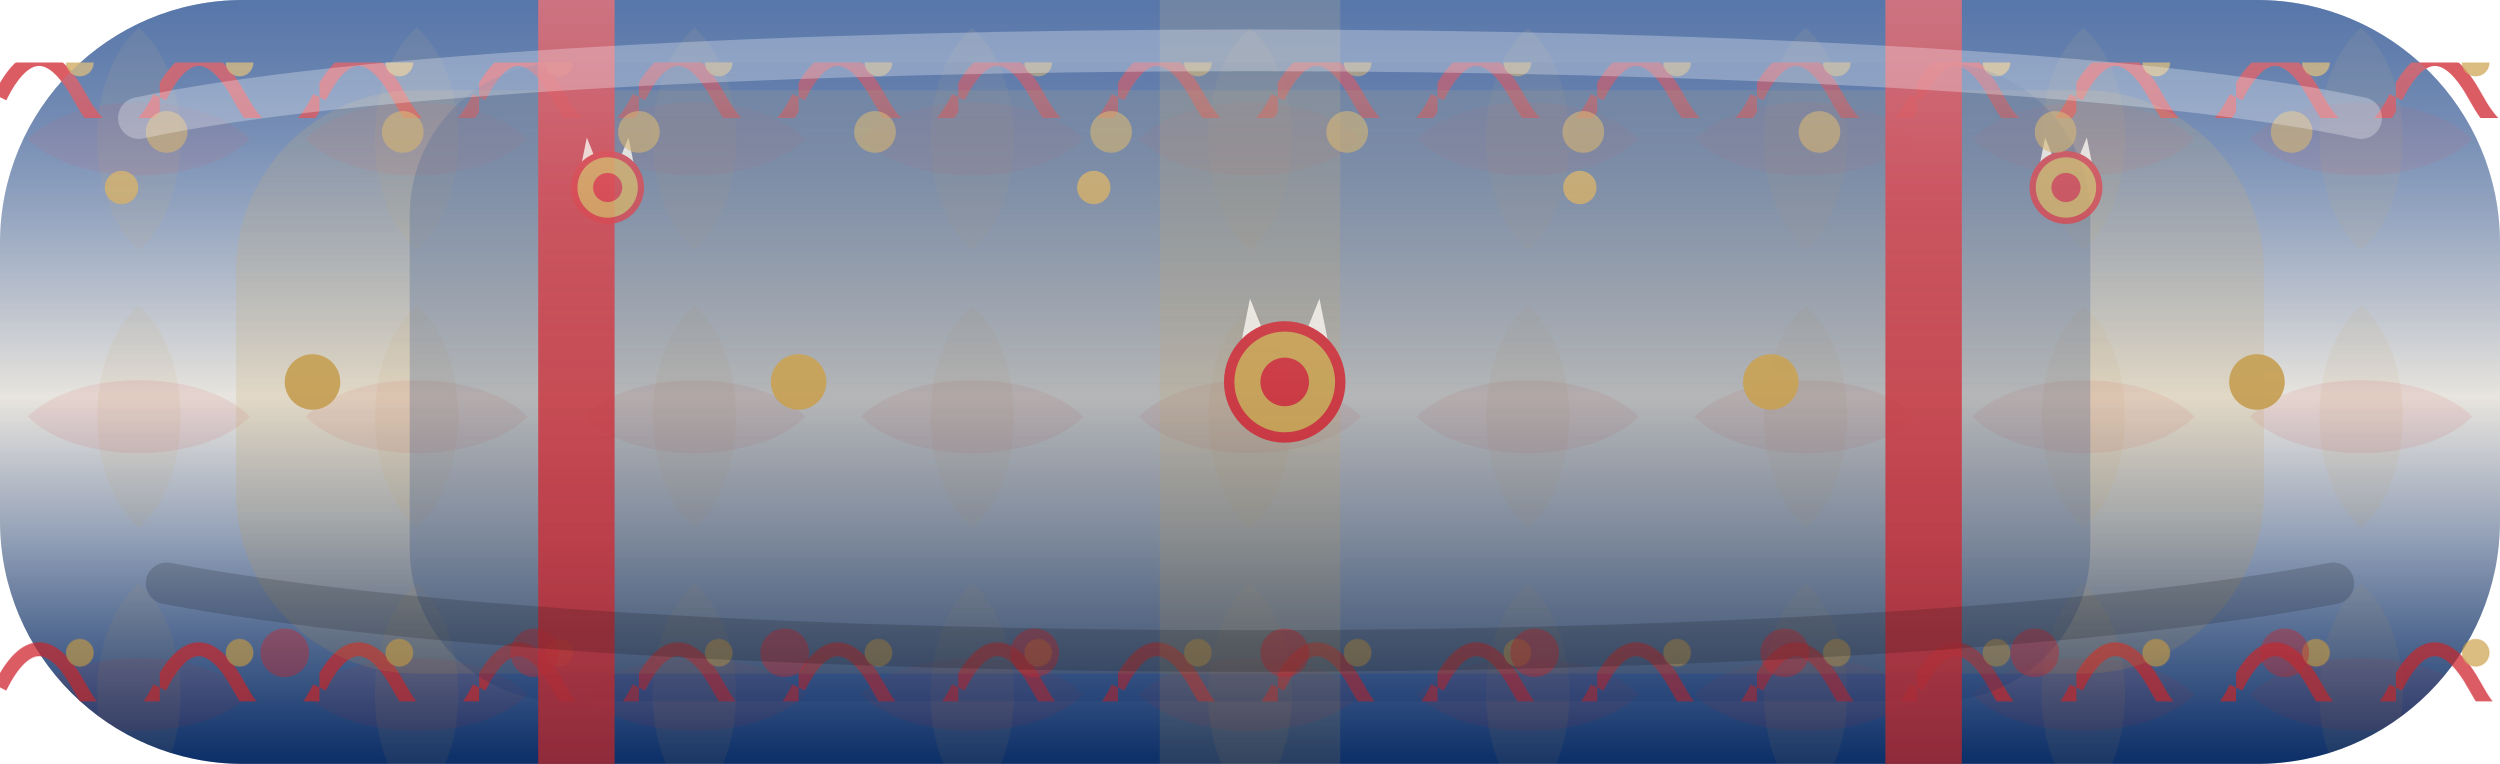
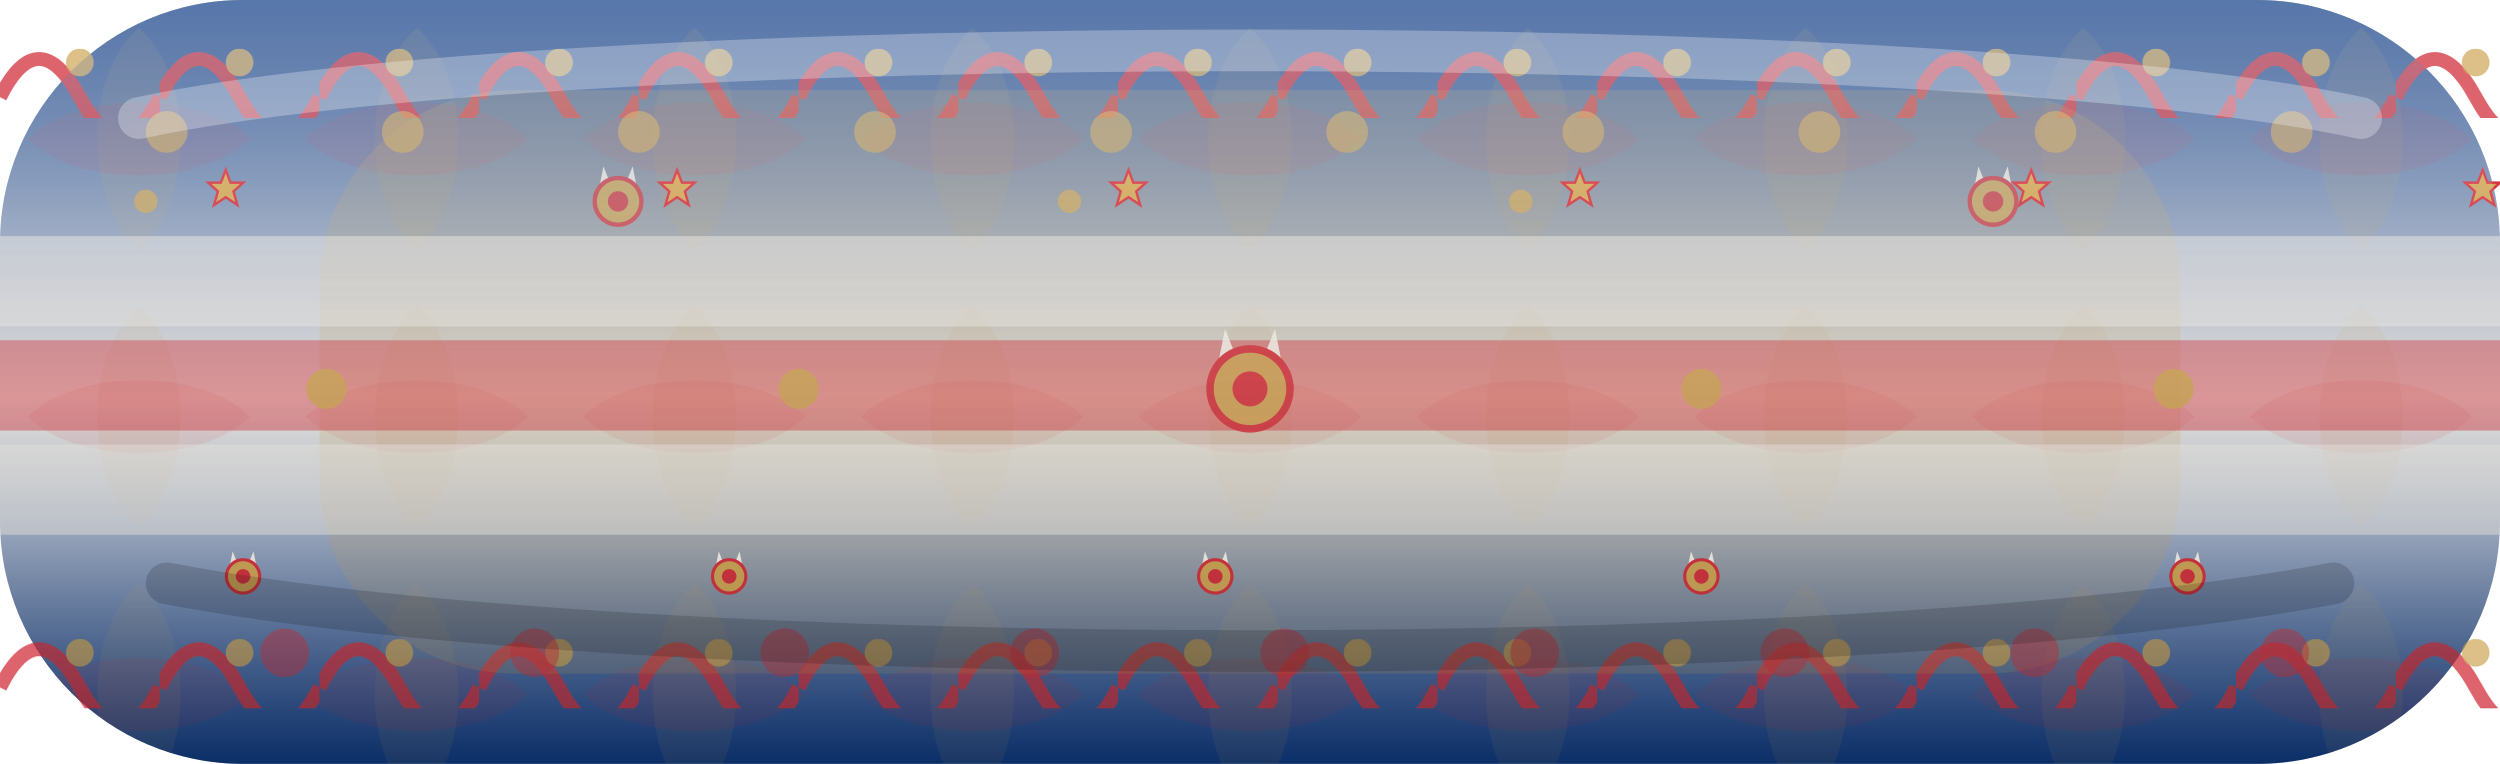
<svg xmlns="http://www.w3.org/2000/svg" width="720" height="220" viewBox="0 0 720 220">
  <defs>
    <linearGradient id="bg" x1="0" y1="0" x2="0" y2="1">
      <stop offset="0%" stop-color="#103c85" />
      <stop offset="52%" stop-color="#f4f0e9" />
      <stop offset="100%" stop-color="#103c85" />
    </linearGradient>
    <linearGradient id="satin" x1="0" y1="0" x2="0" y2="1">
      <stop offset="0%" stop-color="rgba(255,255,255,0.30)" />
      <stop offset="24%" stop-color="rgba(255,255,255,0.12)" />
      <stop offset="70%" stop-color="rgba(0,0,0,0.06)" />
      <stop offset="100%" stop-color="rgba(0,0,0,0.22)" />
    </linearGradient>
    <pattern id="brocade-bastille2" width="80" height="80" patternUnits="userSpaceOnUse">
      <path d="M 40 8 C 56 22, 56 58, 40 72 C 24 58, 24 22, 40 8 Z" fill="#cfa759" opacity="0.10" />
      <path d="M 8 40 C 22 26, 58 26, 72 40 C 58 54, 22 54, 8 40 Z" fill="#d43641" opacity="0.10" />
    </pattern>
    <pattern id="trim-bastille2" width="46" height="34" patternUnits="userSpaceOnUse">
      <path d="M 0 28 Q 11 6 23 28 T 46 28" stroke="#d43641" stroke-width="4" fill="none" opacity="0.85" />
      <circle cx="23" cy="18" r="4" fill="#cfa759" opacity="0.8" />
    </pattern>
  </defs>
  <rect width="720" height="220" rx="70" fill="url(#bg)" />
  <rect x="0" y="0" width="720" height="220" rx="70" fill="url(#brocade-bastille2)" />
-   <rect x="0" y="18" width="720" height="24" fill="url(#trim-bastille2)" opacity="0.95" />
-   <rect x="0" y="178" width="720" height="24" fill="url(#trim-bastille2)" opacity="0.95" />
-   <rect x="68" y="26" width="584" height="168" rx="52" fill="#cfa759" opacity="0.18" />
-   <rect x="118" y="18" width="484" height="184" rx="44" fill="#103c85" opacity="0.22" />
-   <rect x="155" y="0" width="22" height="220" fill="#d43641" opacity="0.85" />
-   <rect x="543" y="0" width="22" height="220" fill="#d43641" opacity="0.85" />
-   <rect x="334" y="0" width="52" height="220" fill="#cfa759" opacity="0.18" />
-   <g opacity="0.98">
-     <circle cx="90" cy="110" r="8" fill="#cfa759" />
-     <circle cx="230" cy="110" r="8" fill="#cfa759" />
-     <g transform="translate(370 110)">
-       <path d="M -10 -24 L -2 -4 L -14 -4 Z M 10 -24 L 2 -4 L 14 -4 Z" fill="#f4f0e9" />
-       <circle r="16" fill="#cfa759" stroke="#d43641" stroke-width="3" />
-       <circle r="7" fill="#d43641" />
+   <rect x="0" y="14" width="720" height="22" fill="url(#trim-bastille2)" opacity="0.90" />
+   <rect x="0" y="184" width="720" height="22" fill="url(#trim-bastille2)" opacity="0.90" />
+   <rect x="92" y="26" width="536" height="168" rx="56" fill="#cfa759" opacity="0.18" />
+   <rect x="0" y="68" width="720" height="26" fill="#f4f0e9" opacity="0.46" />
+   <rect x="0" y="98" width="720" height="26" fill="#d43641" opacity="0.46" />
+   <rect x="0" y="128" width="720" height="26" fill="#f4f0e9" opacity="0.46" />
+   <g transform="translate(65 54)">
+     <path d="M 0 -5.04 L 1.4 -1.4 L 5.04 -1.4 L 2.24 1.12 L 3.36 5.04 L 0 2.8 L -3.36 5.04 L -2.24 1.12 L -5.04 -1.4 L -1.4 -1.4 Z" fill="#cfa759" stroke="#d43641" stroke-width="0.7" />
+   </g>
+   <g transform="translate(195 54)">
+     <path d="M 0 -5.04 L 1.4 -1.4 L 5.04 -1.4 L 2.24 1.12 L 3.36 5.04 L 0 2.8 L -3.36 5.04 L -2.24 1.12 L -5.04 -1.4 L -1.4 -1.4 Z" fill="#cfa759" stroke="#d43641" stroke-width="0.7" />
+   </g>
+   <g transform="translate(325 54)">
+     <path d="M 0 -5.04 L 1.4 -1.4 L 5.04 -1.4 L 2.24 1.12 L 3.36 5.04 L 0 2.8 L -3.36 5.04 L -2.24 1.12 L -5.04 -1.4 L -1.4 -1.4 Z" fill="#cfa759" stroke="#d43641" stroke-width="0.7" />
+   </g>
+   <g transform="translate(455 54)">
+     <path d="M 0 -5.04 L 1.4 -1.4 L 5.04 -1.4 L 2.24 1.12 L 3.36 5.04 L 0 2.8 L -3.36 5.04 L -2.24 1.12 L -5.04 -1.4 L -1.4 -1.4 Z" fill="#cfa759" stroke="#d43641" stroke-width="0.7" />
+   </g>
+   <g transform="translate(585 54)">
+     <path d="M 0 -5.04 L 1.4 -1.4 L 5.04 -1.4 L 2.24 1.12 L 3.36 5.04 L 0 2.8 L -3.36 5.04 L -2.24 1.12 L -5.04 -1.4 L -1.4 -1.4 Z" fill="#cfa759" stroke="#d43641" stroke-width="0.7" />
+   </g>
+   <g transform="translate(715 54)">
+     <path d="M 0 -5.04 L 1.4 -1.4 L 5.04 -1.4 L 2.24 1.12 L 3.36 5.04 L 0 2.8 L -3.36 5.04 L -2.24 1.12 L -5.04 -1.4 L -1.4 -1.4 Z" fill="#cfa759" stroke="#d43641" stroke-width="0.7" />
+   </g>
+   <g transform="translate(70 166)">
+     <path d="M -3 -7.2 L -0.6 -1.2 L -4.2 -1.2 Z M 3 -7.2 L 0.6 -1.2 L 4.2 -1.2 Z" fill="#f4f0e9" />
+     <circle r="4.8" fill="#cfa759" stroke="#d43641" stroke-width="0.9" />
+     <circle r="2.1" fill="#d43641" />
+   </g>
+   <g transform="translate(210 166)">
+     <path d="M -3 -7.2 L -0.6 -1.2 L -4.2 -1.2 Z M 3 -7.2 L 0.6 -1.2 L 4.2 -1.2 Z" fill="#f4f0e9" />
+     <circle r="4.8" fill="#cfa759" stroke="#d43641" stroke-width="0.9" />
+     <circle r="2.1" fill="#d43641" />
+   </g>
+   <g transform="translate(350 166)">
+     <path d="M -3 -7.2 L -0.6 -1.2 L -4.2 -1.2 Z M 3 -7.2 L 0.6 -1.2 L 4.2 -1.2 Z" fill="#f4f0e9" />
+     <circle r="4.8" fill="#cfa759" stroke="#d43641" stroke-width="0.9" />
+     <circle r="2.1" fill="#d43641" />
+   </g>
+   <g transform="translate(490 166)">
+     <path d="M -3 -7.2 L -0.6 -1.2 L -4.2 -1.2 Z M 3 -7.2 L 0.6 -1.2 L 4.2 -1.2 Z" fill="#f4f0e9" />
+     <circle r="4.8" fill="#cfa759" stroke="#d43641" stroke-width="0.9" />
+     <circle r="2.1" fill="#d43641" />
+   </g>
+   <g transform="translate(630 166)">
+     <path d="M -3 -7.2 L -0.6 -1.2 L -4.2 -1.2 Z M 3 -7.2 L 0.6 -1.2 L 4.2 -1.2 Z" fill="#f4f0e9" />
+     <circle r="4.8" fill="#cfa759" stroke="#d43641" stroke-width="0.9" />
+     <circle r="2.1" fill="#d43641" />
+   </g>
+   <g opacity="0.74">
+     <circle cx="42" cy="58" r="3.36" fill="#cfa759" />
+     <g transform="translate(178 58)">
+       <path d="M -4.2 -10.08 L -0.84 -1.68 L -5.88 -1.68 Z M 4.2 -10.08 L 0.84 -1.68 L 5.88 -1.68 Z" fill="#f4f0e9" />
+       <circle r="6.72" fill="#cfa759" stroke="#d43641" stroke-width="1.26" />
+       <circle r="2.94" fill="#d43641" />
    </g>
-     <circle cx="510" cy="110" r="8" fill="#cfa759" />
-     <circle cx="650" cy="110" r="8" fill="#cfa759" />
+     <circle cx="308" cy="58" r="3.36" fill="#cfa759" />
+     <circle cx="438" cy="58" r="3.36" fill="#cfa759" />
+     <g transform="translate(574 58)">
+       <path d="M -4.2 -10.08 L -0.84 -1.68 L -5.88 -1.68 Z M 4.2 -10.08 L 0.84 -1.68 L 5.88 -1.68 Z" fill="#f4f0e9" />
+       <circle r="6.72" fill="#cfa759" stroke="#d43641" stroke-width="1.26" />
+       <circle r="2.94" fill="#d43641" />
+     </g>
  </g>
-   <g opacity="0.82">
-     <circle cx="35" cy="54" r="4.8" fill="#cfa759" />
-     <g transform="translate(175 54)">
-       <path d="M -6 -14.4 L -1.2 -2.4 L -8.4 -2.4 Z M 6 -14.4 L 1.2 -2.4 L 8.4 -2.4 Z" fill="#f4f0e9" />
-       <circle r="9.6" fill="#cfa759" stroke="#d43641" stroke-width="1.8" />
-       <circle r="4.2" fill="#d43641" />
+   <g opacity="0.88">
+     <circle cx="94" cy="112" r="5.76" fill="#cfa759" />
+     <circle cx="230" cy="112" r="5.76" fill="#cfa759" />
+     <g transform="translate(360 112)">
+       <path d="M -7.2 -17.28 L -1.44 -2.88 L -10.08 -2.88 Z M 7.2 -17.28 L 1.44 -2.88 L 10.08 -2.88 Z" fill="#f4f0e9" />
+       <circle r="11.52" fill="#cfa759" stroke="#d43641" stroke-width="2.16" />
+       <circle r="5.04" fill="#d43641" />
    </g>
-     <circle cx="315" cy="54" r="4.8" fill="#cfa759" />
-     <circle cx="455" cy="54" r="4.8" fill="#cfa759" />
-     <g transform="translate(595 54)">
-       <path d="M -6 -14.4 L -1.2 -2.4 L -8.4 -2.4 Z M 6 -14.4 L 1.2 -2.4 L 8.4 -2.4 Z" fill="#f4f0e9" />
-       <circle r="9.6" fill="#cfa759" stroke="#d43641" stroke-width="1.8" />
-       <circle r="4.2" fill="#d43641" />
-     </g>
+     <circle cx="490" cy="112" r="5.76" fill="#cfa759" />
+     <circle cx="626" cy="112" r="5.76" fill="#cfa759" />
  </g>
  <g opacity="0.82">
    <circle cx="48" cy="38" r="6" fill="#cfa759" opacity="0.72" />
    <circle cx="116" cy="38" r="6" fill="#cfa759" opacity="0.72" />
    <circle cx="184" cy="38" r="6" fill="#cfa759" opacity="0.72" />
    <circle cx="252" cy="38" r="6" fill="#cfa759" opacity="0.72" />
    <circle cx="320" cy="38" r="6" fill="#cfa759" opacity="0.72" />
    <circle cx="388" cy="38" r="6" fill="#cfa759" opacity="0.72" />
    <circle cx="456" cy="38" r="6" fill="#cfa759" opacity="0.72" />
    <circle cx="524" cy="38" r="6" fill="#cfa759" opacity="0.72" />
    <circle cx="592" cy="38" r="6" fill="#cfa759" opacity="0.72" />
    <circle cx="660" cy="38" r="6" fill="#cfa759" opacity="0.72" />
  </g>
  <g opacity="0.72">
    <circle cx="82" cy="188" r="7" fill="#d43641" opacity="0.65" />
    <circle cx="154" cy="188" r="7" fill="#d43641" opacity="0.65" />
    <circle cx="226" cy="188" r="7" fill="#d43641" opacity="0.65" />
    <circle cx="298" cy="188" r="7" fill="#d43641" opacity="0.65" />
    <circle cx="370" cy="188" r="7" fill="#d43641" opacity="0.65" />
    <circle cx="442" cy="188" r="7" fill="#d43641" opacity="0.65" />
    <circle cx="514" cy="188" r="7" fill="#d43641" opacity="0.65" />
    <circle cx="586" cy="188" r="7" fill="#d43641" opacity="0.65" />
    <circle cx="658" cy="188" r="7" fill="#d43641" opacity="0.65" />
  </g>
  <rect x="0" y="0" width="720" height="220" rx="70" fill="url(#satin)" />
  <path d="M 40 34 C 160 8, 560 8, 680 34" stroke="rgba(255,255,255,0.28)" stroke-width="12" stroke-linecap="round" fill="none" />
  <path d="M 48 168 C 184 194, 536 194, 672 168" stroke="rgba(0,0,0,0.16)" stroke-width="12" stroke-linecap="round" fill="none" />
</svg>
